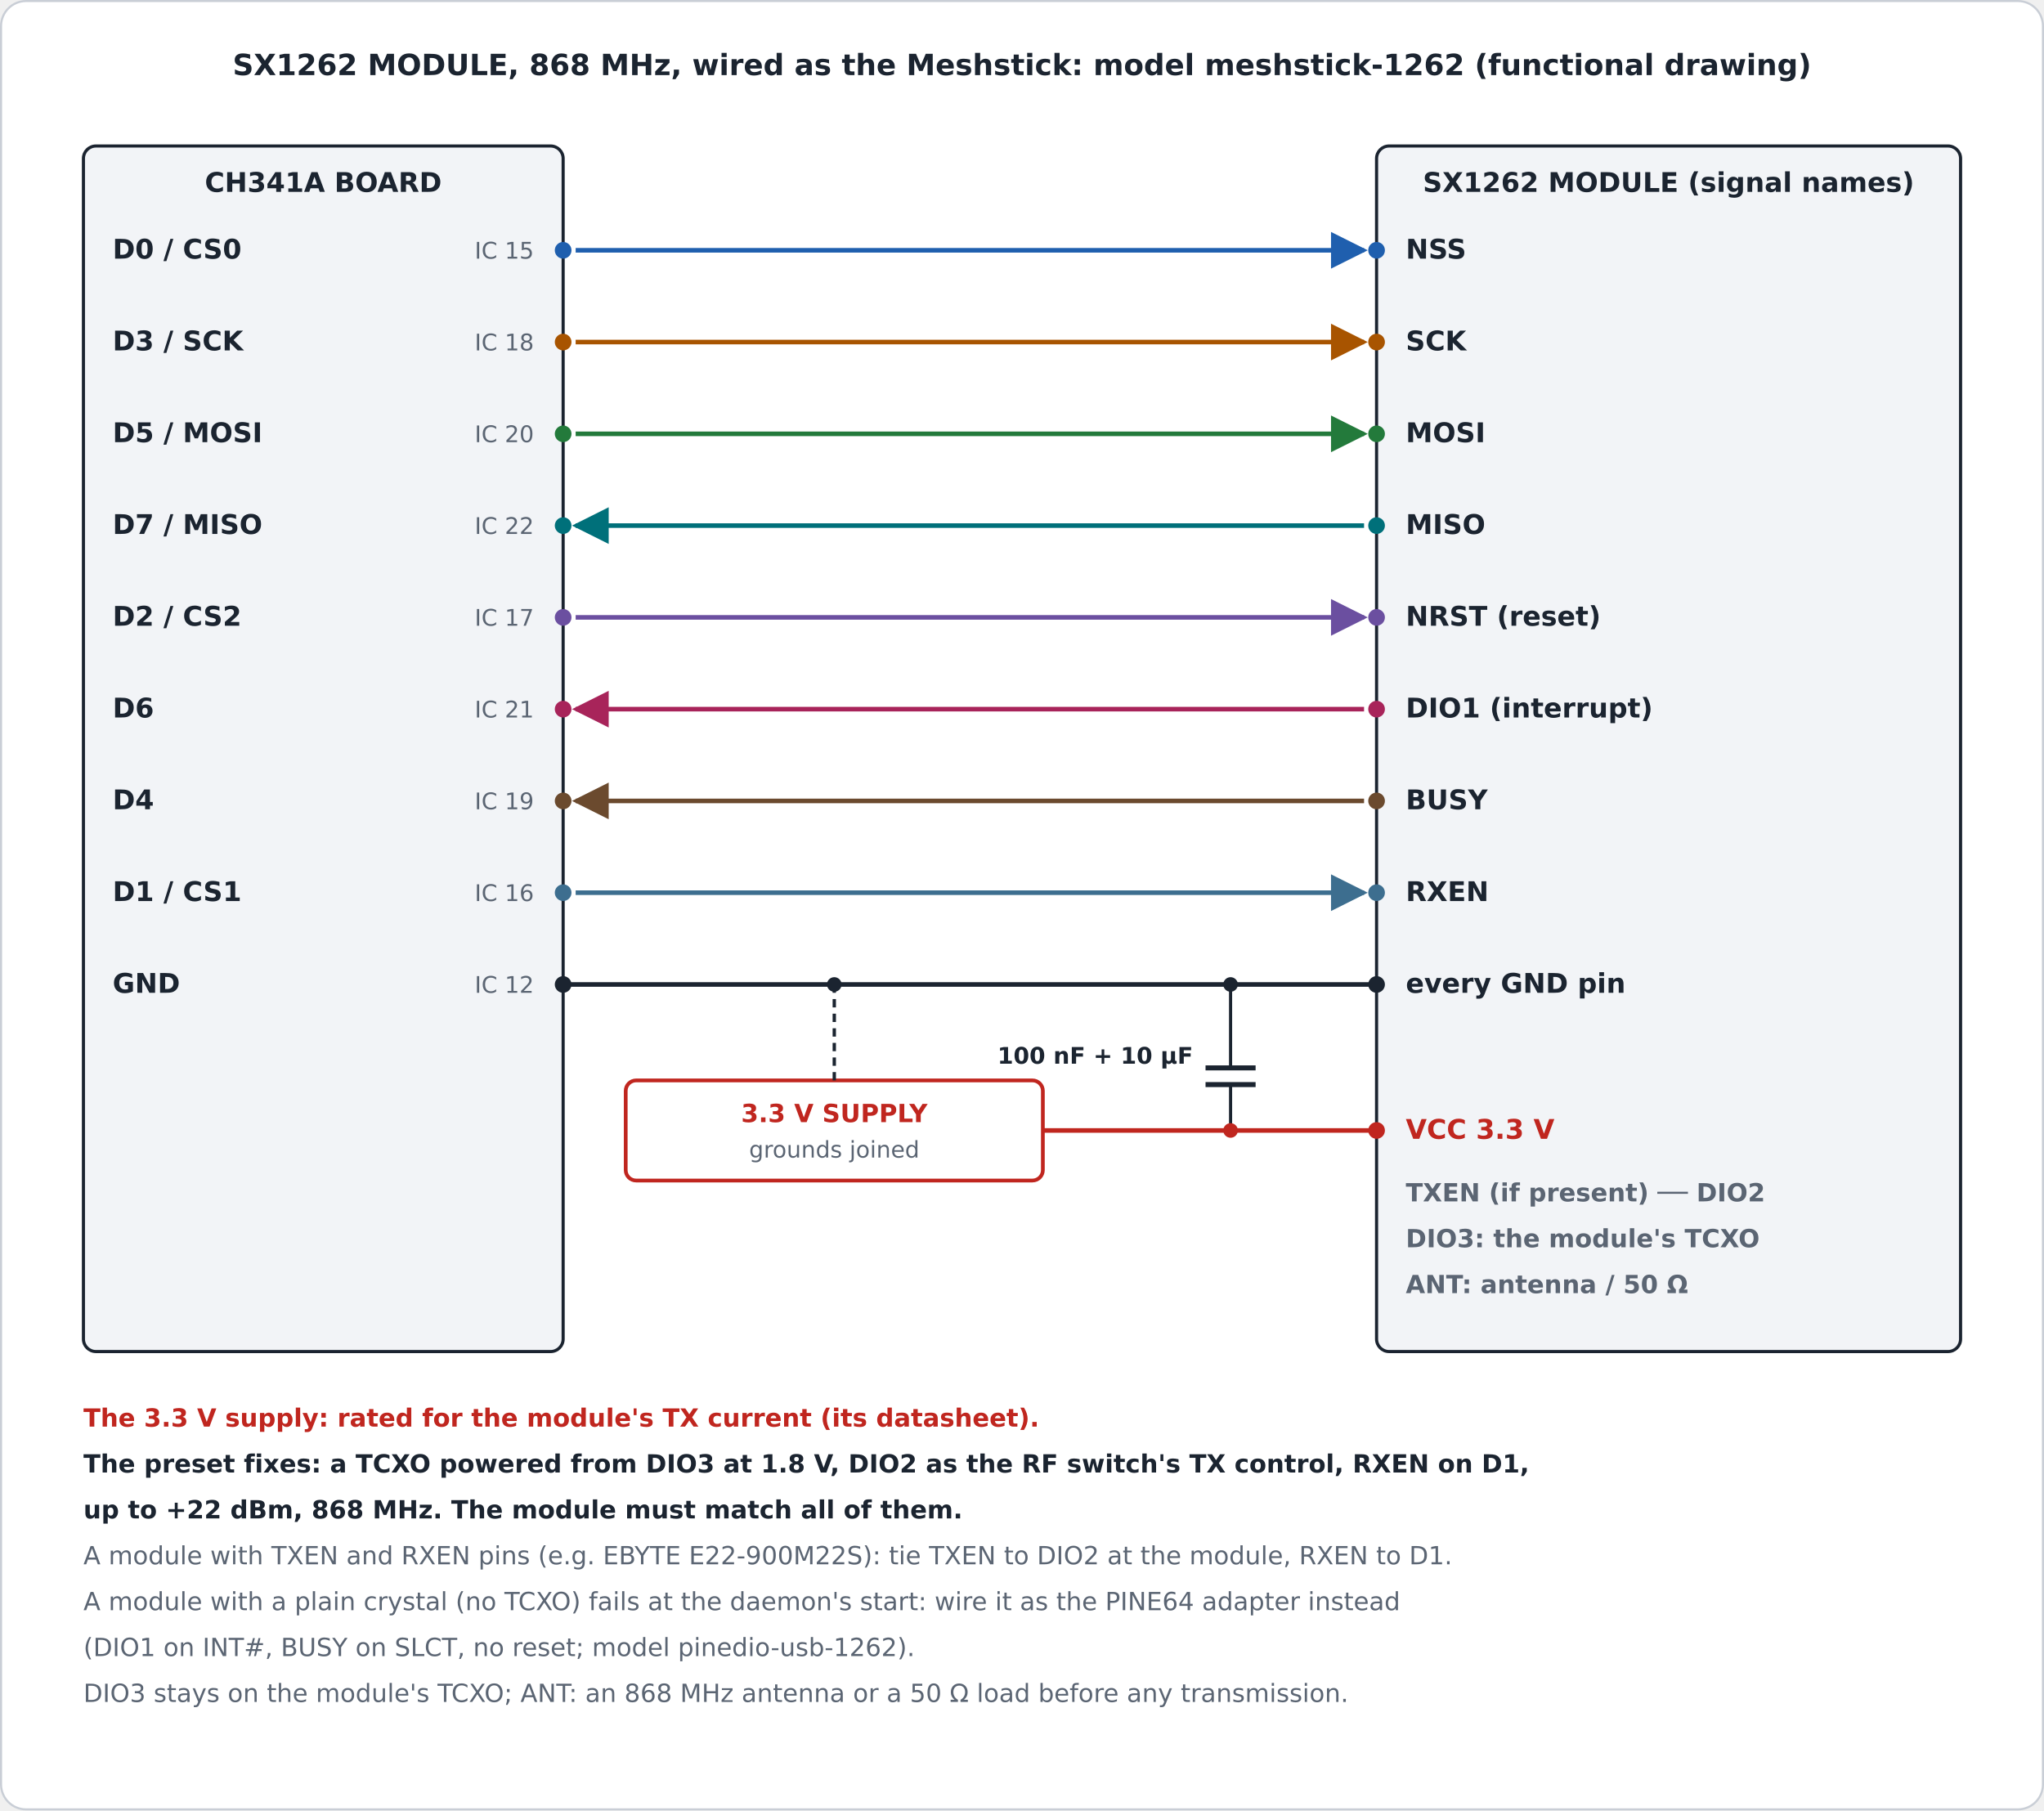
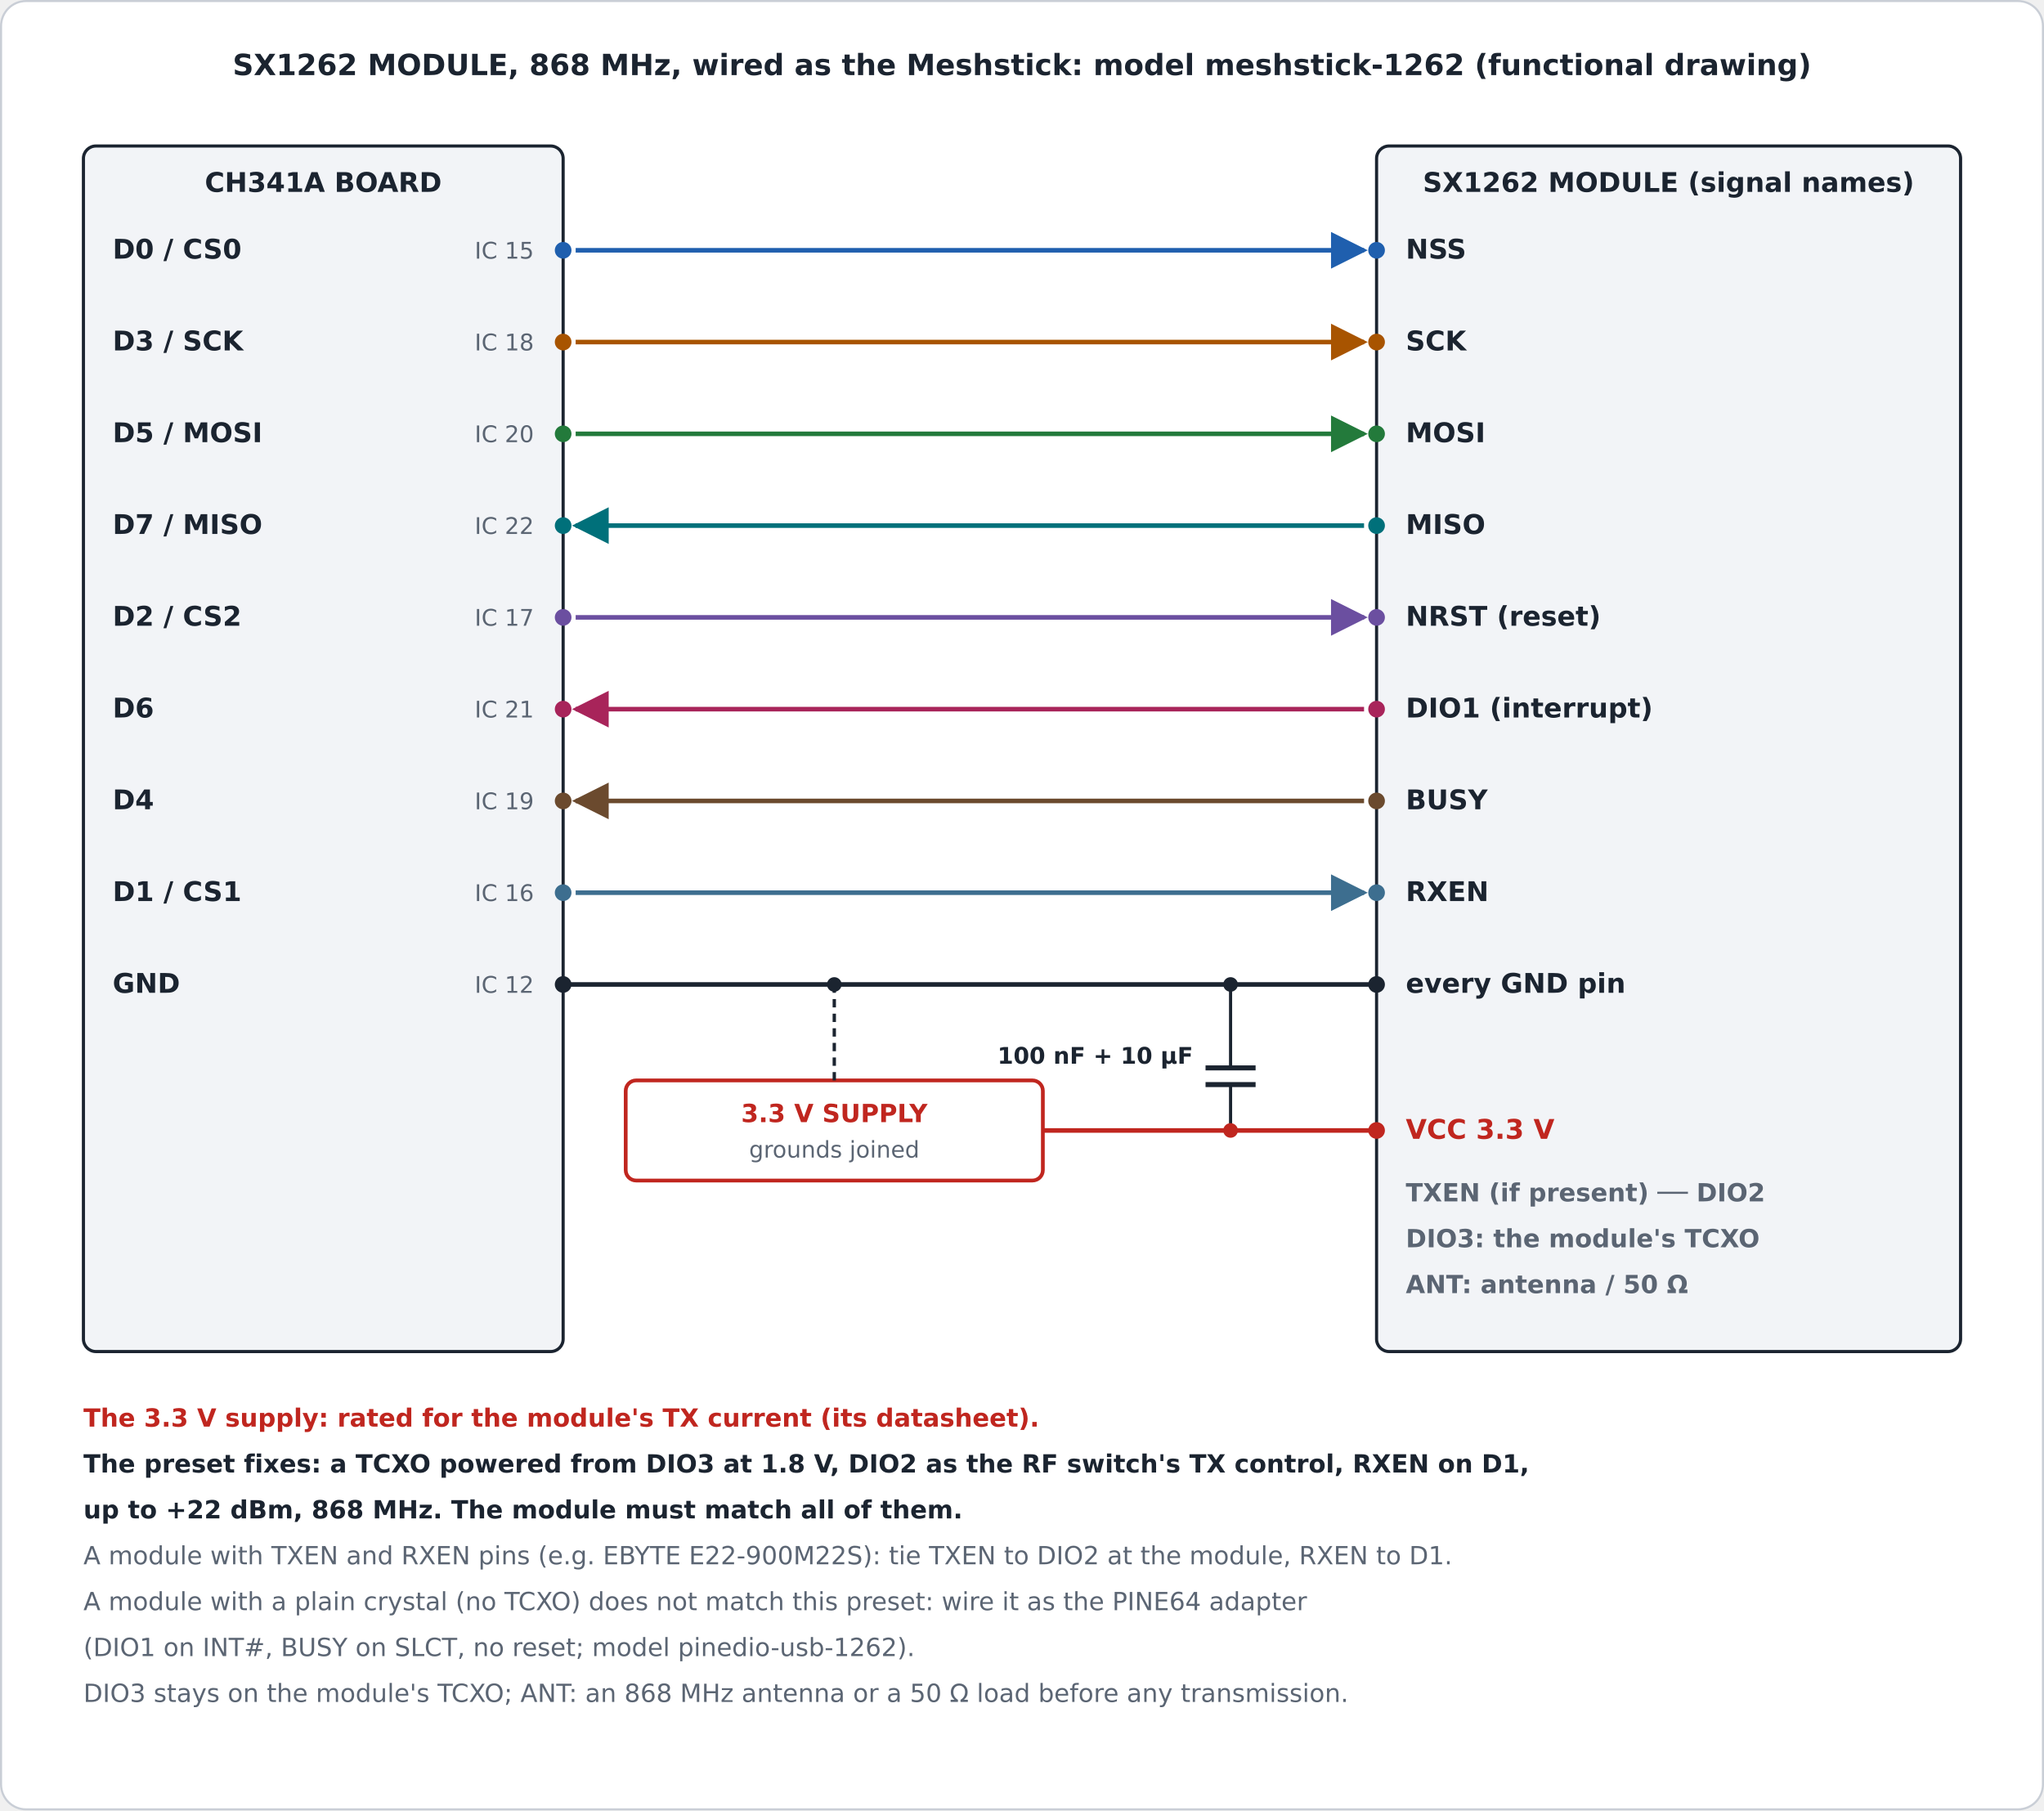
<svg xmlns="http://www.w3.org/2000/svg" width="980" height="868" viewBox="0 0 980 868" role="img" aria-labelledby="t d" font-family="DejaVu Sans, Verdana, Arial, Helvetica, sans-serif" font-size="13">
  <defs>
    <marker id="a0" viewBox="0 0 10 10" refX="9" refY="5" markerWidth="8" markerHeight="8" orient="auto-start-reverse">
      <path d="M0,0 L10,5 L0,10 z" fill="#1f5fae" />
    </marker>
    <marker id="a1" viewBox="0 0 10 10" refX="9" refY="5" markerWidth="8" markerHeight="8" orient="auto-start-reverse">
      <path d="M0,0 L10,5 L0,10 z" fill="#a85400" />
    </marker>
    <marker id="a2" viewBox="0 0 10 10" refX="9" refY="5" markerWidth="8" markerHeight="8" orient="auto-start-reverse">
      <path d="M0,0 L10,5 L0,10 z" fill="#237a3b" />
    </marker>
    <marker id="a3" viewBox="0 0 10 10" refX="9" refY="5" markerWidth="8" markerHeight="8" orient="auto-start-reverse">
      <path d="M0,0 L10,5 L0,10 z" fill="#00707a" />
    </marker>
    <marker id="a4" viewBox="0 0 10 10" refX="9" refY="5" markerWidth="8" markerHeight="8" orient="auto-start-reverse">
      <path d="M0,0 L10,5 L0,10 z" fill="#6b4fa0" />
    </marker>
    <marker id="a5" viewBox="0 0 10 10" refX="9" refY="5" markerWidth="8" markerHeight="8" orient="auto-start-reverse">
      <path d="M0,0 L10,5 L0,10 z" fill="#a8245a" />
    </marker>
    <marker id="a6" viewBox="0 0 10 10" refX="9" refY="5" markerWidth="8" markerHeight="8" orient="auto-start-reverse">
      <path d="M0,0 L10,5 L0,10 z" fill="#6b4a2e" />
    </marker>
    <marker id="a7" viewBox="0 0 10 10" refX="9" refY="5" markerWidth="8" markerHeight="8" orient="auto-start-reverse">
      <path d="M0,0 L10,5 L0,10 z" fill="#3d6e8f" />
    </marker>
  </defs>
  <rect x="0.5" y="0.5" width="979" height="867" rx="12" fill="#ffffff" stroke="#c9ced6" stroke-width="1" />
  <text x="490" y="36" text-anchor="middle" font-size="14" fill="#1b2430" font-weight="bold">SX1262 MODULE, 868 MHz, wired as the Meshstick: model meshstick-1262 (functional drawing)</text>
  <rect x="40" y="70" width="230" height="578" rx="6" fill="#f2f4f7" stroke="#1b2430" stroke-width="1.5" />
  <text x="155" y="92" text-anchor="middle" font-size="13" fill="#1b2430" font-weight="bold">CH341A BOARD</text>
  <rect x="660" y="70" width="280" height="578" rx="6" fill="#f2f4f7" stroke="#1b2430" stroke-width="1.5" />
  <text x="800" y="92" text-anchor="middle" font-size="13" fill="#1b2430" font-weight="bold">SX1262 MODULE (signal names)</text>
  <text x="54" y="124" text-anchor="start" font-size="13" fill="#1b2430" font-weight="bold">D0 / CS0</text>
  <text x="256" y="124" text-anchor="end" font-size="11" fill="#5b6573">IC 15</text>
  <text x="674" y="124" text-anchor="start" font-size="13" fill="#1b2430" font-weight="bold">NSS</text>
  <line x1="276" y1="120" x2="654" y2="120" stroke="#1f5fae" stroke-width="2.2" marker-end="url(#a0)" />
  <circle cx="270" cy="120" r="4" fill="#1f5fae" />
  <circle cx="660" cy="120" r="4" fill="#1f5fae" />
  <text x="54" y="168" text-anchor="start" font-size="13" fill="#1b2430" font-weight="bold">D3 / SCK</text>
  <text x="256" y="168" text-anchor="end" font-size="11" fill="#5b6573">IC 18</text>
  <text x="674" y="168" text-anchor="start" font-size="13" fill="#1b2430" font-weight="bold">SCK</text>
  <line x1="276" y1="164" x2="654" y2="164" stroke="#a85400" stroke-width="2.2" marker-end="url(#a1)" />
  <circle cx="270" cy="164" r="4" fill="#a85400" />
  <circle cx="660" cy="164" r="4" fill="#a85400" />
  <text x="54" y="212" text-anchor="start" font-size="13" fill="#1b2430" font-weight="bold">D5 / MOSI</text>
  <text x="256" y="212" text-anchor="end" font-size="11" fill="#5b6573">IC 20</text>
  <text x="674" y="212" text-anchor="start" font-size="13" fill="#1b2430" font-weight="bold">MOSI</text>
  <line x1="276" y1="208" x2="654" y2="208" stroke="#237a3b" stroke-width="2.2" marker-end="url(#a2)" />
  <circle cx="270" cy="208" r="4" fill="#237a3b" />
  <circle cx="660" cy="208" r="4" fill="#237a3b" />
  <text x="54" y="256" text-anchor="start" font-size="13" fill="#1b2430" font-weight="bold">D7 / MISO</text>
  <text x="256" y="256" text-anchor="end" font-size="11" fill="#5b6573">IC 22</text>
  <text x="674" y="256" text-anchor="start" font-size="13" fill="#1b2430" font-weight="bold">MISO</text>
  <line x1="276" y1="252" x2="654" y2="252" stroke="#00707a" stroke-width="2.2" marker-start="url(#a3)" />
  <circle cx="270" cy="252" r="4" fill="#00707a" />
  <circle cx="660" cy="252" r="4" fill="#00707a" />
  <text x="54" y="300" text-anchor="start" font-size="13" fill="#1b2430" font-weight="bold">D2 / CS2</text>
  <text x="256" y="300" text-anchor="end" font-size="11" fill="#5b6573">IC 17</text>
  <text x="674" y="300" text-anchor="start" font-size="13" fill="#1b2430" font-weight="bold">NRST (reset)</text>
  <line x1="276" y1="296" x2="654" y2="296" stroke="#6b4fa0" stroke-width="2.2" marker-end="url(#a4)" />
  <circle cx="270" cy="296" r="4" fill="#6b4fa0" />
  <circle cx="660" cy="296" r="4" fill="#6b4fa0" />
  <text x="54" y="344" text-anchor="start" font-size="13" fill="#1b2430" font-weight="bold">D6</text>
  <text x="256" y="344" text-anchor="end" font-size="11" fill="#5b6573">IC 21</text>
  <text x="674" y="344" text-anchor="start" font-size="13" fill="#1b2430" font-weight="bold">DIO1 (interrupt)</text>
  <line x1="276" y1="340" x2="654" y2="340" stroke="#a8245a" stroke-width="2.2" marker-start="url(#a5)" />
  <circle cx="270" cy="340" r="4" fill="#a8245a" />
  <circle cx="660" cy="340" r="4" fill="#a8245a" />
  <text x="54" y="388" text-anchor="start" font-size="13" fill="#1b2430" font-weight="bold">D4</text>
  <text x="256" y="388" text-anchor="end" font-size="11" fill="#5b6573">IC 19</text>
  <text x="674" y="388" text-anchor="start" font-size="13" fill="#1b2430" font-weight="bold">BUSY</text>
  <line x1="276" y1="384" x2="654" y2="384" stroke="#6b4a2e" stroke-width="2.2" marker-start="url(#a6)" />
  <circle cx="270" cy="384" r="4" fill="#6b4a2e" />
  <circle cx="660" cy="384" r="4" fill="#6b4a2e" />
  <text x="54" y="432" text-anchor="start" font-size="13" fill="#1b2430" font-weight="bold">D1 / CS1</text>
  <text x="256" y="432" text-anchor="end" font-size="11" fill="#5b6573">IC 16</text>
  <text x="674" y="432" text-anchor="start" font-size="13" fill="#1b2430" font-weight="bold">RXEN</text>
  <line x1="276" y1="428" x2="654" y2="428" stroke="#3d6e8f" stroke-width="2.2" marker-end="url(#a7)" />
  <circle cx="270" cy="428" r="4" fill="#3d6e8f" />
  <circle cx="660" cy="428" r="4" fill="#3d6e8f" />
  <text x="54" y="476" text-anchor="start" font-size="13" fill="#1b2430" font-weight="bold">GND</text>
  <text x="256" y="476" text-anchor="end" font-size="11" fill="#5b6573">IC 12</text>
  <line x1="270" y1="472" x2="660" y2="472" stroke="#1b2430" stroke-width="2.2" />
  <circle cx="270" cy="472" r="4" fill="#1b2430" />
  <circle cx="660" cy="472" r="4" fill="#1b2430" />
  <text x="674" y="476" text-anchor="start" font-size="13" fill="#1b2430" font-weight="bold">every GND pin</text>
  <rect x="300" y="518" width="200" height="48" rx="5" fill="#ffffff" stroke="#c0261f" stroke-width="1.8" />
  <text x="400" y="538" text-anchor="middle" font-size="12" fill="#c0261f" font-weight="bold">3.3 V SUPPLY</text>
  <text x="400" y="555" text-anchor="middle" font-size="11" fill="#5b6573">grounds joined</text>
  <line x1="500" y1="542" x2="660" y2="542" stroke="#c0261f" stroke-width="2.2" />
  <circle cx="660" cy="542" r="4" fill="#c0261f" />
  <line x1="400" y1="518" x2="400" y2="472" stroke="#1b2430" stroke-width="1.6" stroke-dasharray="4 3" />
  <circle cx="400" cy="472" r="3.5" fill="#1b2430" />
  <text x="674" y="546" text-anchor="start" font-size="13" fill="#c0261f" font-weight="bold">VCC 3.3 V</text>
  <line x1="590" y1="472" x2="590" y2="512" stroke="#1b2430" stroke-width="1.5" />
  <line x1="578" y1="512" x2="602" y2="512" stroke="#1b2430" stroke-width="2.4" />
  <line x1="578" y1="520" x2="602" y2="520" stroke="#1b2430" stroke-width="2.4" />
  <line x1="590" y1="520" x2="590" y2="542" stroke="#1b2430" stroke-width="1.5" />
  <circle cx="590" cy="542" r="3.5" fill="#c0261f" />
  <circle cx="590" cy="472" r="3.5" fill="#1b2430" />
  <text x="572" y="510" text-anchor="end" font-size="11" fill="#1b2430" font-weight="bold">100 nF + 10 µF</text>
  <text x="674" y="576" text-anchor="start" font-size="12" fill="#5b6573" font-weight="bold">TXEN (if present) ── DIO2</text>
  <text x="674" y="598" text-anchor="start" font-size="12" fill="#5b6573" font-weight="bold">DIO3: the module's TCXO</text>
  <text x="674" y="620" text-anchor="start" font-size="12" fill="#5b6573" font-weight="bold">ANT: antenna / 50 Ω</text>
  <text x="40" y="684" text-anchor="start" font-size="12" fill="#c0261f" font-weight="bold">The 3.3 V supply: rated for the module's TX current (its datasheet).</text>
  <text x="40" y="706" text-anchor="start" font-size="12" fill="#1b2430" font-weight="bold">The preset fixes: a TCXO powered from DIO3 at 1.8 V, DIO2 as the RF switch's TX control, RXEN on D1,</text>
  <text x="40" y="728" text-anchor="start" font-size="12" fill="#1b2430" font-weight="bold">up to +22 dBm, 868 MHz. The module must match all of them.</text>
  <text x="40" y="750" text-anchor="start" font-size="12" fill="#5b6573">A module with TXEN and RXEN pins (e.g. EBYTE E22-900M22S): tie TXEN to DIO2 at the module, RXEN to D1.</text>
-   <text x="40" y="772" text-anchor="start" font-size="12" fill="#5b6573">A module with a plain crystal (no TCXO) fails at the daemon's start: wire it as the PINE64 adapter instead</text>
+   <text x="40" y="772" text-anchor="start" font-size="12" fill="#5b6573">A module with a plain crystal (no TCXO) does not match this preset: wire it as the PINE64 adapter</text>
  <text x="40" y="794" text-anchor="start" font-size="12" fill="#5b6573">(DIO1 on INT#, BUSY on SLCT, no reset; model pinedio-usb-1262).</text>
  <text x="40" y="816" text-anchor="start" font-size="12" fill="#5b6573">DIO3 stays on the module's TCXO; ANT: an 868 MHz antenna or a 50 Ω load before any transmission.</text>
</svg>
